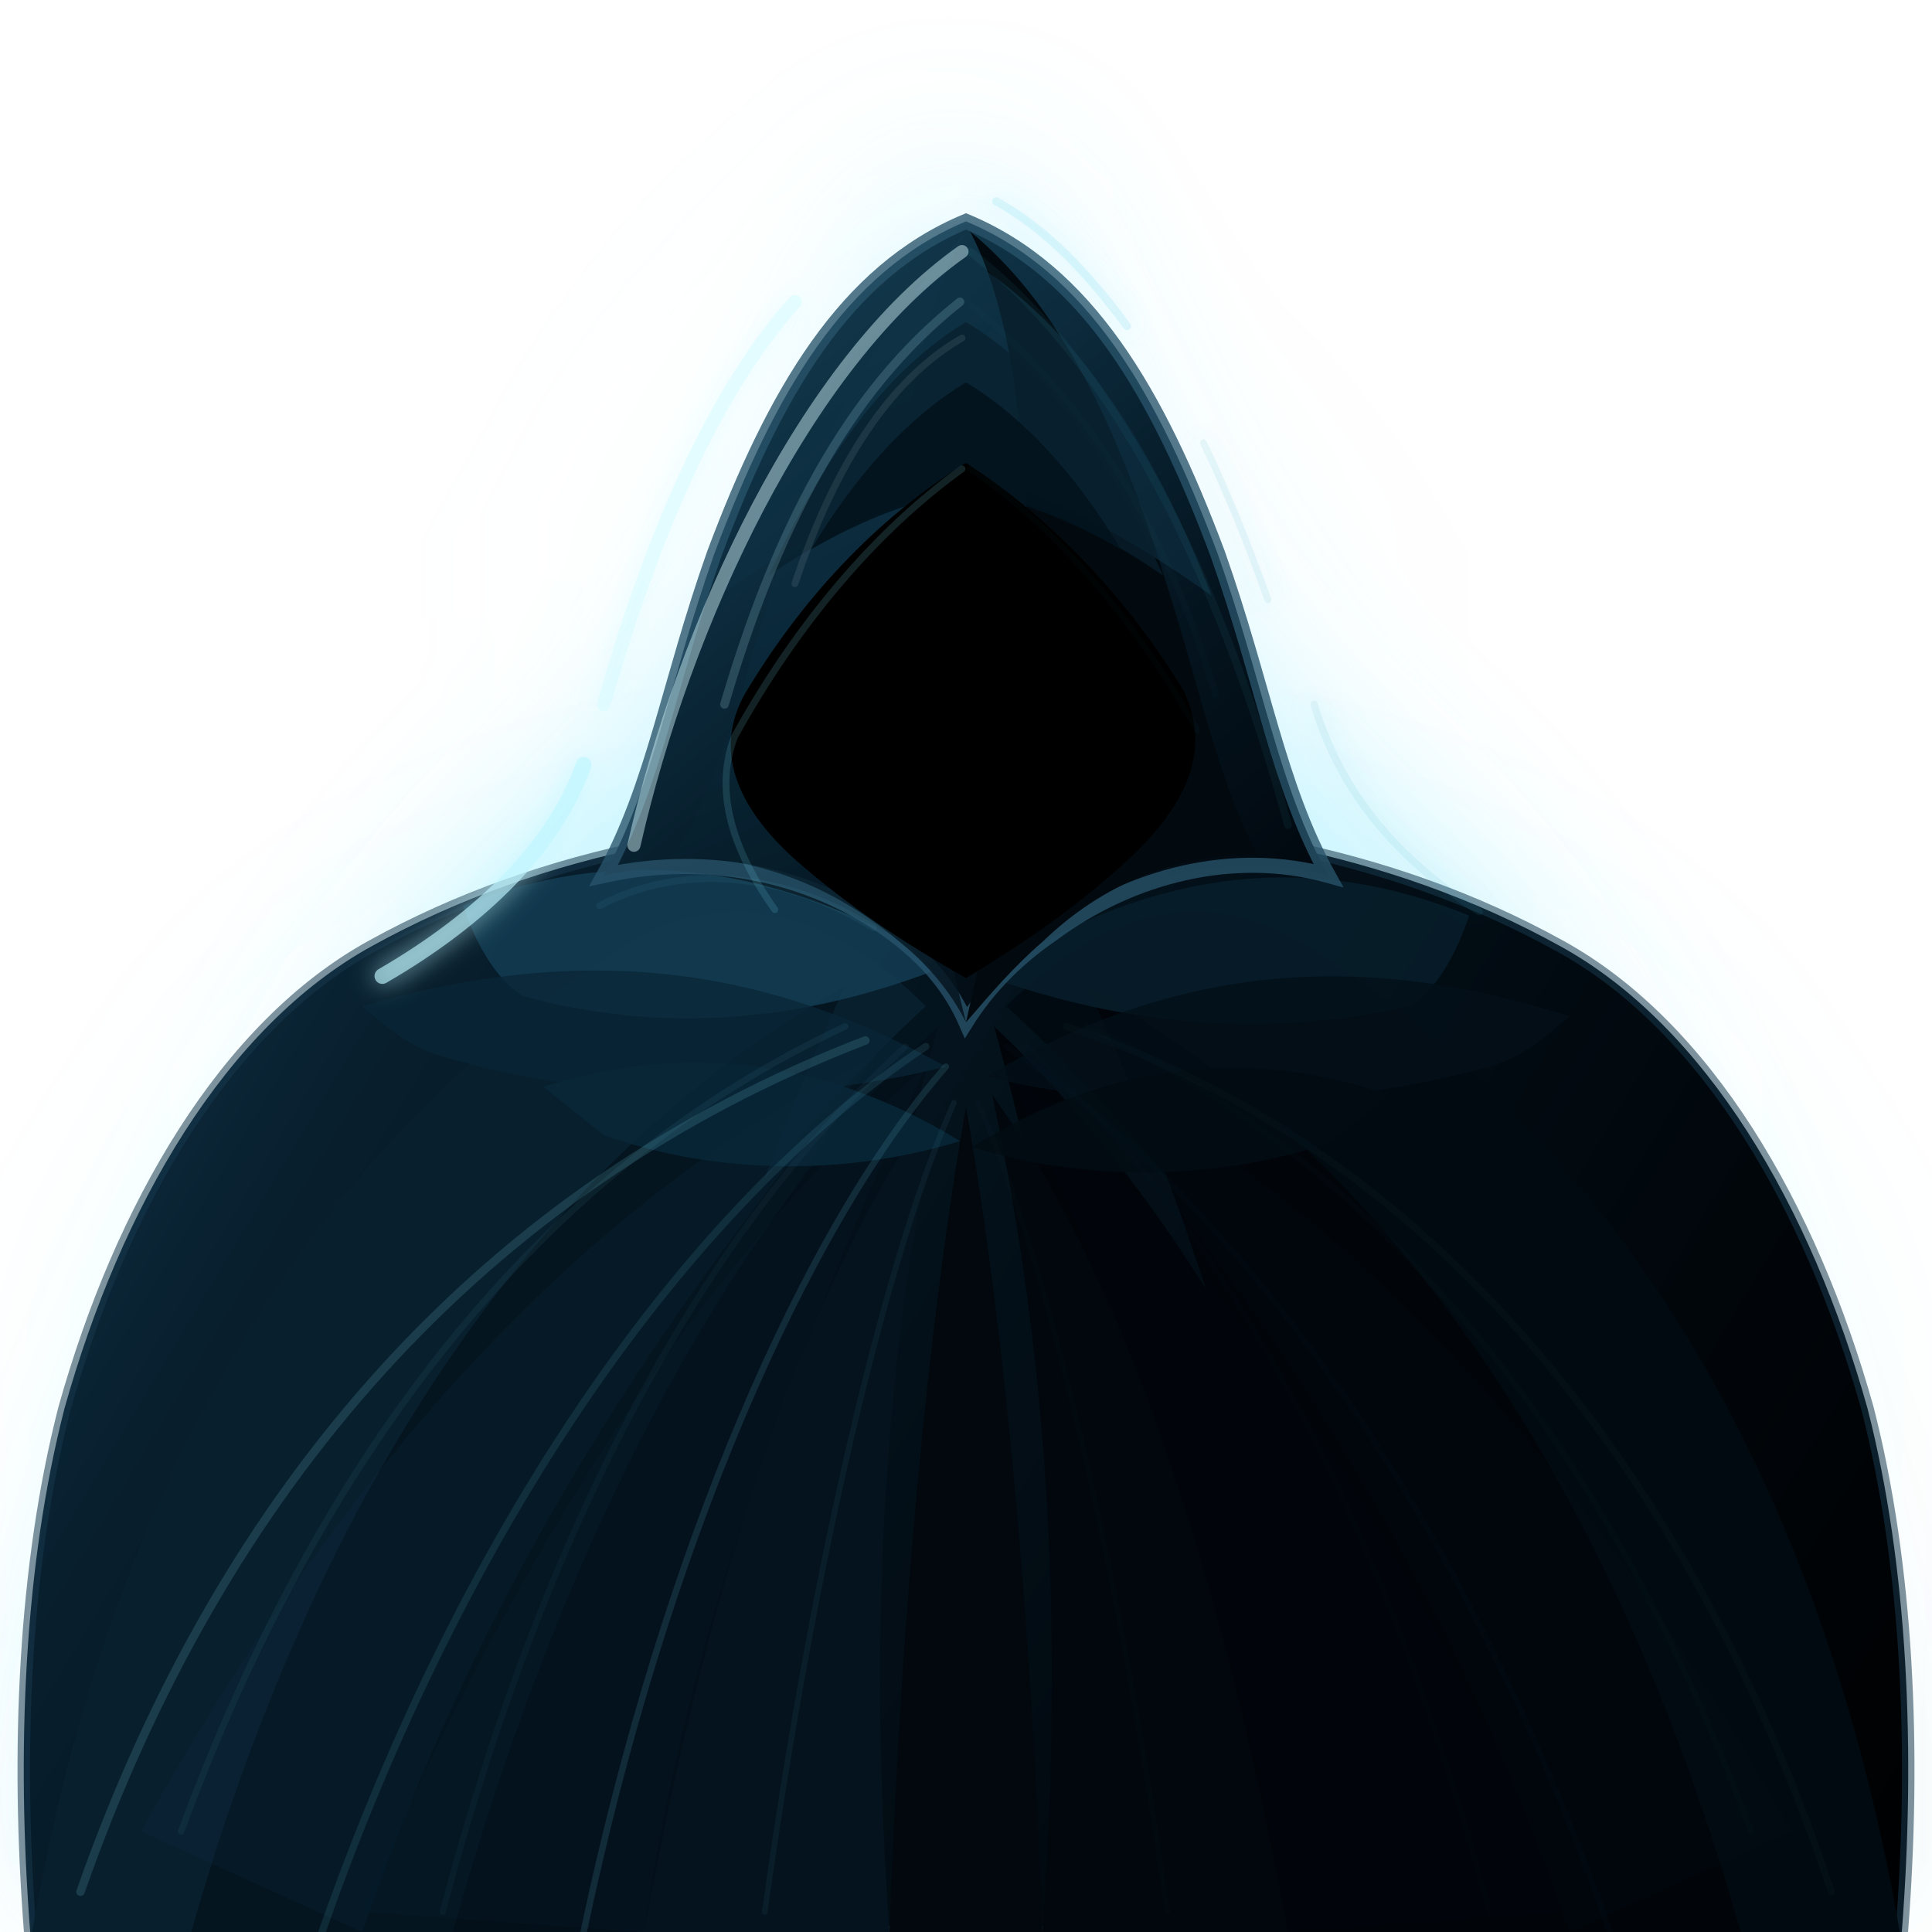
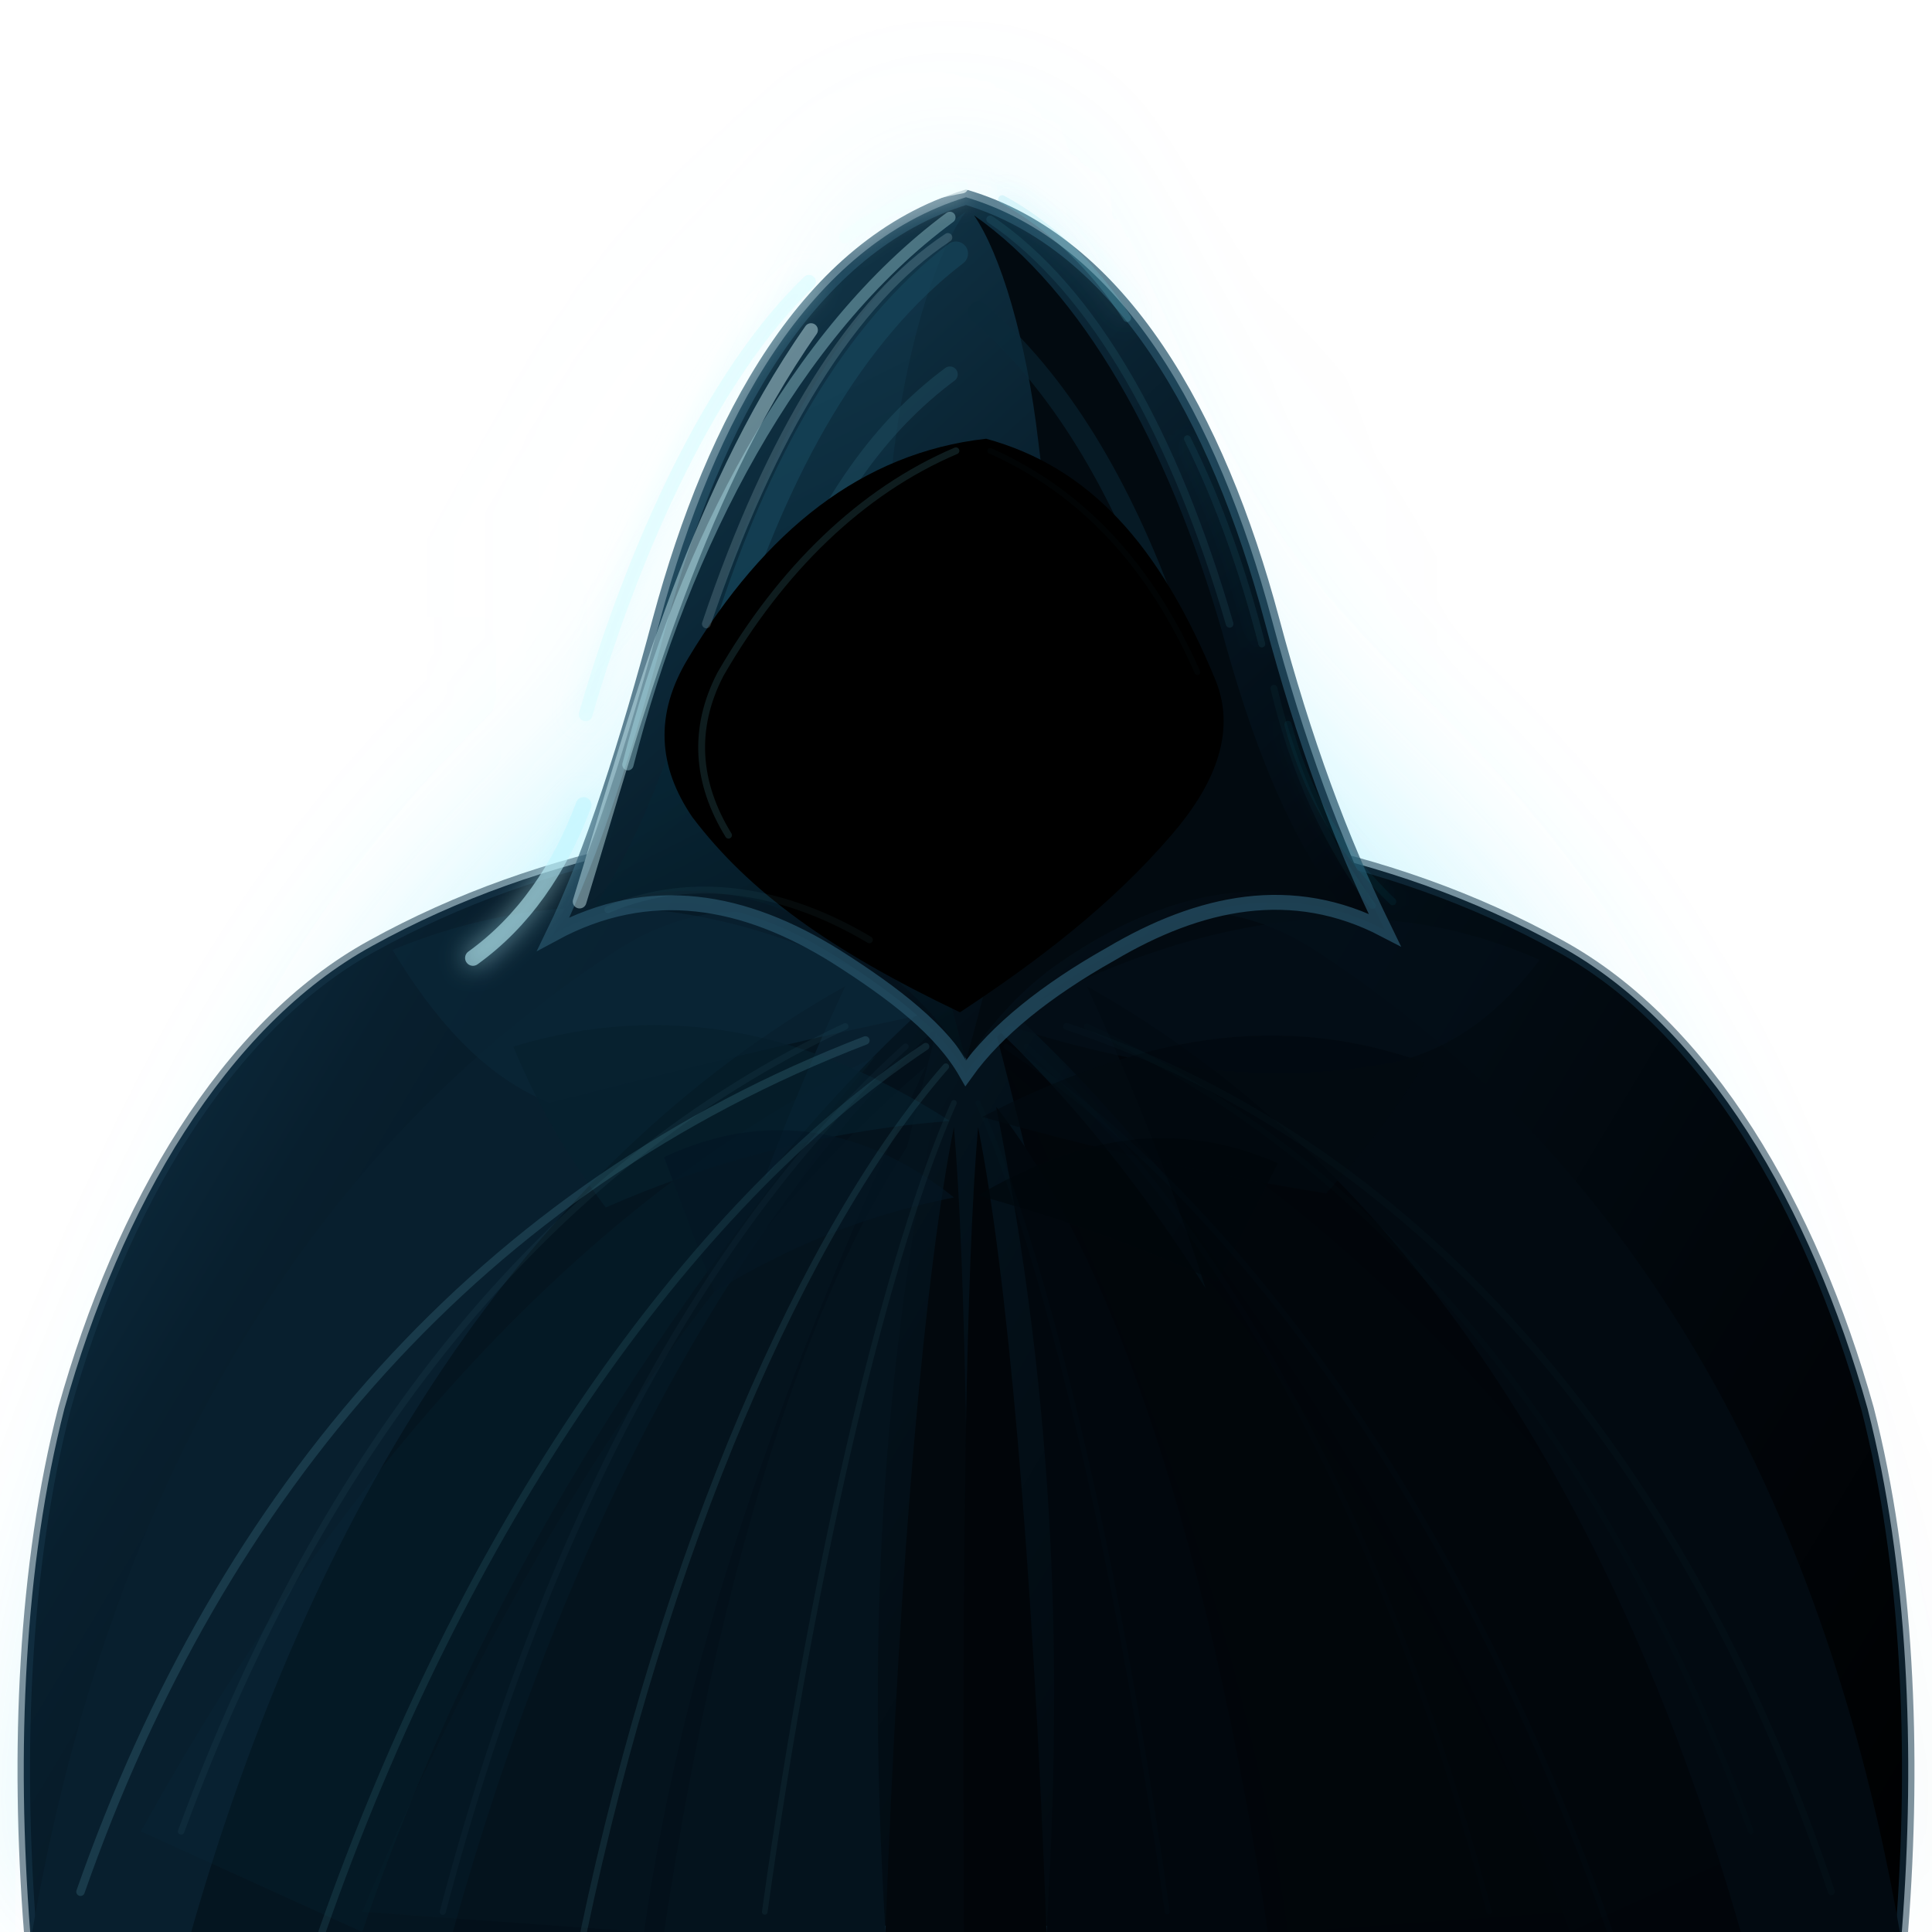
- <svg xmlns="http://www.w3.org/2000/svg" viewBox="0 0 96 96" role="img" aria-labelledby="t d" data-brand-vector-source="reference-derived-contours-v8-23">
+ <svg xmlns="http://www.w3.org/2000/svg" viewBox="0 0 96 96" role="img" aria-labelledby="t d" data-brand-vector-source="reference-derived-contours-v8-24">
  <defs>
    <linearGradient id="mantle" x1="2" y1="42" x2="92" y2="96" gradientUnits="userSpaceOnUse">
      <stop stop-color="#12364b" />
      <stop offset=".18" stop-color="#081f2e" />
      <stop offset=".48" stop-color="#031019" />
      <stop offset=".78" stop-color="#01060b" />
      <stop offset="1" stop-color="#000102" />
    </linearGradient>
-     <linearGradient id="hood" x1="31" y1="10" x2="66" y2="52" gradientUnits="userSpaceOnUse">
-       <stop stop-color="#1c455b" />
-       <stop offset=".3" stop-color="#0d2e40" />
-       <stop offset=".62" stop-color="#04141f" />
+     <linearGradient id="hood" x1="28" y1="9" x2="69" y2="54" gradientUnits="userSpaceOnUse">
+       <stop stop-color="#1b455a" />
+       <stop offset=".28" stop-color="#0d2c3d" />
+       <stop offset=".62" stop-color="#04131e" />
      <stop offset="1" stop-color="#010307" />
    </linearGradient>
-     <linearGradient id="hoodLeft" x1="31" y1="11" x2="49" y2="51" gradientUnits="userSpaceOnUse">
-       <stop stop-color="#174056" />
-       <stop offset=".5" stop-color="#0a293a" />
-       <stop offset="1" stop-color="#031019" />
+     <linearGradient id="hoodLeft" x1="28" y1="11" x2="49" y2="53" gradientUnits="userSpaceOnUse">
+       <stop stop-color="#173f55" />
+       <stop offset=".52" stop-color="#082737" />
+       <stop offset="1" stop-color="#021018" />
    </linearGradient>
    <filter id="mist" x="-100%" y="-100%" width="300%" height="300%">
      <feGaussianBlur stdDeviation="4.1" />
    </filter>
    <filter id="glow" x="-140%" y="-140%" width="380%" height="380%">
      <feGaussianBlur stdDeviation=".62" result="b" />
      <feMerge>
        <feMergeNode in="b" />
        <feMergeNode in="SourceGraphic" />
      </feMerge>
    </filter>
  </defs>
  <g data-brand-atmosphere="" filter="url(#mist)">
-     <path d="M11 95C6 73 14 52 30 38C40 29 43 17 48 8C53 17 56 29 66 38C82 52 90 73 83 95C70 69 59 56 48 52C36 56 24 70 11 95Z" fill="#62e3ff" fill-opacity=".34" />
-     <path d="M0 96C4 74 14 56 30 42C18 63 12 81 11 96Z" fill="#32cde8" fill-opacity=".19" />
-     <path d="M96 96C92 74 82 56 66 42C78 63 84 81 85 96Z" fill="#167b93" fill-opacity=".08" />
-     <path d="M28 30C33 19 40 11 47 9" fill="none" stroke="#b5f6ff" stroke-opacity=".11" stroke-width="1.6" stroke-linecap="round" />
-     <path d="M69 31C64 20 56 12 49 9" fill="none" stroke="#349bb3" stroke-opacity=".04" stroke-width="1.15" stroke-linecap="round" />
+     <path d="M11 95C6 73 14 52 30 38C40 29 43 17 48 8C53 17 56 29 66 38C82 52 90 73 83 95C70 69 59 56 48 52C36 56 24 70 11 95Z" fill="#62e3ff" fill-opacity=".3" />
+     <path d="M0 96C4 74 14 56 30 42C18 63 12 81 11 96Z" fill="#32cde8" fill-opacity=".17" />
+     <path d="M96 96C92 74 82 56 66 42C78 63 84 81 85 96Z" fill="#167b93" fill-opacity=".07" />
+     <path d="M28 30C33 19 40 11 47 9" fill="none" stroke="#b5f6ff" stroke-opacity=".1" stroke-width="1.6" stroke-linecap="round" />
+     <path d="M69 31C64 20 56 12 49 9" fill="none" stroke="#349bb3" stroke-opacity=".035" stroke-width="1.15" stroke-linecap="round" />
  </g>
-   <path d="M48 40.8C37 40.5 27 42.3 18.5 47C11.2 51 6 60 3.2 70C1.2 77.8.8 87 1.5 96M48 40.8C59 40.5 69 42.3 77.5 47C84.8 51 90 60 92.8 70C94.8 77.8 95.2 87 94.5 96" fill="none" stroke="#55dff7" stroke-opacity=".085" stroke-width="1.65" stroke-linecap="round" filter="url(#mist)" />
  <g data-brand-energy="" fill="none" stroke-linecap="round">
-     <path d="M13 57C10 62 9 68 9 74" stroke="#63d8ec" stroke-opacity=".055" stroke-width=".34" />
-     <path d="M83 57C86 62 87 68 87 74" stroke="#26778b" stroke-opacity=".022" stroke-width=".3" />
+     <path d="M13 57C10 62 9 68 9 74" stroke="#63d8ec" stroke-opacity=".05" stroke-width=".34" />
+     <path d="M83 57C86 62 87 68 87 74" stroke="#26778b" stroke-opacity=".02" stroke-width=".3" />
  </g>
  <path data-brand-cloak="" d="M48 40.8C37 40.5 27 42.3 18.5 47C11.2 51 6 60 3.2 70C1.2 77.8.8 87 1.5 96H94.5C95.2 87 94.8 77.8 92.8 70C90 60 84.8 51 77.5 47C69 42.3 59 40.5 48 40.8Z" fill="url(#mantle)" stroke="#17394c" stroke-opacity=".54" stroke-width=".62" />
  <g data-brand-folds="">
    <path d="M1.6 96C4.8 77.5 13 58.5 31 47C36 44 41 45 46 50C34 61 24 78 18 96Z" fill="#081f2e" />
    <path d="M94.4 96C91.2 77.5 83 58.5 65 47C60 44 55 45 50 50C62 61 72 78 78 96Z" fill="#020a11" />
    <path d="M9.5 96C15.5 75 26 58 42 49C35 64 31 80 30 96Z" fill="#041520" />
    <path d="M86.5 96C80.5 75 70 58 54 49C61 64 65 80 66 96Z" fill="#01050a" />
    <path d="M22.5 96C27.8 77 36 61 46.6 51C42.2 67.5 39.8 82.5 40 96Z" fill="#03101a" />
    <path d="M73.5 96C68.2 77 60 61 49.4 51C53.8 67.5 56.2 82.5 56 96Z" fill="#01050a" />
-     <path d="M32 96C35.5 77 40.5 63 46.7 54.4C43.7 68.5 43.2 82 44.2 96Z" fill="#04131d" />
-     <path d="M64 96C60.5 77 55.5 63 49.3 54.4C52.3 68.5 52.8 82 51.8 96Z" fill="#01070d" />
-     <path d="M44.2 96C44.9 77 46.5 63.5 48 55C49.5 63.5 51.1 77 51.8 96Z" fill="#02080d" />
-     <path d="M7 91C17 73 29 59.5 43.5 52.5C33 65 24 78.5 18 96Z" fill="#0c3044" fill-opacity=".18" />
-     <path d="M89 91C79 73 67 59.5 52.5 52.5C63 65 72 78.5 78 96Z" fill="#04131d" fill-opacity=".12" />
-     <path d="M18 95C26 76 36 61.5 46 53C39 68 34 82 32 96Z" fill="#082434" fill-opacity=".16" />
-     <path d="M78 95C70 76 60 61.5 50 53C57 68 62 82 64 96Z" fill="#020b12" fill-opacity=".12" />
+     <path d="M33 96C36 76 41 62 46.5 55C43.5 70 43.2 83 44 96Z" fill="#04131d" />
+     <path d="M63 96C60 76 55 62 49.5 55C52.5 70 52.8 83 52 96Z" fill="#01070d" />
+     <path d="M44 96C44.7 77 46 63 47.4 56C48 63 48.2 77 48.1 96Z" fill="#02080d" />
+     <path d="M52 96C51.3 77 50 63 48.6 56C48 63 47.8 77 47.9 96Z" fill="#010509" />
+     <path d="M7 91C17 73 29 59.5 43.5 52.5C33 65 24 78.5 18 96Z" fill="#0c3044" fill-opacity=".16" />
+     <path d="M89 91C79 73 67 59.5 52.5 52.5C63 65 72 78.5 78 96Z" fill="#04131d" fill-opacity=".1" />
+     <path d="M18 95C26 76 36 61.5 46 53C39 68 34 82 32 96Z" fill="#082434" fill-opacity=".14" />
+     <path d="M78 95C70 76 60 61.5 50 53C57 68 62 82 64 96Z" fill="#020b12" fill-opacity=".1" />
  </g>
-   <g data-brand-collar="" opacity=".88">
-     <path d="M23 45C31 41.8 39 43 47 48C40 50.8 33 51.4 26 49.5C24.5 48.6 23.5 46.5 23 45Z" fill="#123b52" />
-     <path d="M73 45.5C65 42.2 57 43.2 49 48.5C56 51 63 51.6 70 50C71.5 49.2 72.5 47 73 45.5Z" fill="#071d2a" />
-     <path d="M18 50C29 46.8 38 48 47 53C39 55 30 54.8 22 52.5C20.2 52 19 50.8 18 50Z" fill="#0a2738" fill-opacity=".78" />
-     <path d="M78 50.5C67 47 58 48.2 49 53.5C57 55.4 66 55.2 74 53C75.8 52.5 77 51.3 78 50.5Z" fill="#031019" fill-opacity=".8" />
-     <path d="M27 54C34 51.8 41 52.6 47.7 56.7C41.5 58.6 35 58.2 30 56.4Z" fill="#082738" />
-     <path d="M69 54.4C62 52 55 52.8 48.3 57C54.5 58.9 61 58.5 66 56.8Z" fill="#020b12" />
+   <g data-brand-collar="" opacity=".82">
+     <path d="M19.5 47.2C28.5 43.5 37.4 44.7 46.4 50.3C39.2 51.8 33.2 53.3 27.3 54.8C23.9 53.4 21.5 50.5 19.5 47.2Z" fill="#0a2939" fill-opacity=".7" />
+     <path d="M76.5 47.7C68.7 44.2 59.8 45.1 49.6 50.8C56.5 53.1 63.1 54 69.2 52.8C72.3 52.1 74.6 50.2 76.5 47.7Z" fill="#031019" fill-opacity=".72" />
+     <path d="M25.5 52C33.1 49.7 40.2 51.2 47.2 55.7C40.8 56.2 35.1 57.8 30.1 60C28.2 57.5 26.7 54.9 25.5 52Z" fill="#06202f" fill-opacity=".72" />
+     <path d="M70.8 52.8C63.5 50.2 56.6 51.5 48.8 55.5C55.2 57.3 60.8 58.5 65.9 59.3C67.8 57.2 69.5 55 70.8 52.8Z" fill="#020a10" fill-opacity=".78" />
+     <path d="M33 57.5C38.1 55.1 43 56 47.4 59.5C42.8 60.4 38.9 62.1 35.5 64.2Z" fill="#041725" fill-opacity=".72" />
+     <path d="M63.5 57.8C58.5 55.6 53.7 56.4 48.6 59.4C53.3 60.7 57.2 62.2 60.5 63.7Z" fill="#01070c" fill-opacity=".8" />
  </g>
-   <path data-brand-hood="" d="M48 11C42 13.5 38.5 19.5 35.5 27.5C33.2 34 32.5 39 30 43.5C35.5 42.3 40.7 43.6 44.5 46.5C46.2 47.8 47.3 49.2 48 50.8C49 49.2 50.4 47.7 52.3 46.4C56.2 43.5 61.3 42.2 66 43.5C63.5 39 62.8 34 60.5 27.5C57.5 19.5 54 13.5 48 11Z" fill="url(#hood)" stroke="#28546a" stroke-opacity=".78" stroke-width=".75" />
-   <path d="M48 11.5C43.8 16 40.8 21.5 38.6 28.5C36.8 34.3 35.8 38.8 33.5 42.5C37.6 42.6 41.4 44 44.7 46.8C46.2 48 47.3 49.4 48 50.8C45.8 42 44.5 33.7 44.8 26C45 19.5 46.2 14.5 48 11.5Z" fill="url(#hoodLeft)" fill-opacity=".82" />
-   <path d="M48.2 11.5C52.5 15 55.5 21 57.8 28.5C59.6 34 60.5 38.8 62.5 42.5C58.5 42.4 54.8 43.9 51.8 46.8C50.4 48 49.2 49.4 48 50.8C50 42 51.3 33.7 51 26C50.8 19.5 49.8 14.5 48.2 11.5Z" fill="#020a10" />
-   <g data-brand-hood-layers="">
-     <path d="M48 12.8C42.5 16.2 38.7 22.1 35.8 29.6C39.7 26.8 43.8 24.6 48 23.2C52.2 24.6 56.3 26.8 60.2 29.6C57.3 22.1 53.5 16.2 48 12.8Z" fill="#0e3143" fill-opacity=".58" />
-     <path d="M48 16C44 18.4 40.8 22.9 38.2 28.6C41.4 26.4 44.7 24.9 48 24C51.3 24.9 54.6 26.4 57.8 28.6C55.2 22.9 52 18.4 48 16Z" fill="#071f2d" fill-opacity=".72" />
-     <path d="M48 19C45 20.8 42.4 23.8 40.3 27.3C42.9 25.8 45.5 24.8 48 24.4C50.5 24.8 53.1 25.8 55.7 27.3C53.6 23.8 51 20.8 48 19Z" fill="#03131d" fill-opacity=".9" />
+   <path data-brand-hood="" d="M48 9.8C40.2 12.2 35.5 20.8 32.8 30.8C31.2 36.8 29.4 42.5 27.5 46.4C32.3 43.8 37 44.7 41.5 47.5C44.5 49.4 46.8 51.2 48 53.3C49.5 51.2 52 49.2 55.2 47.4C59.6 44.8 64.2 43.8 68.8 46.2C66.6 41.7 64.8 36.8 63.2 30.8C60.5 20.7 55.7 12.1 48 9.8Z" fill="url(#hood)" stroke="#28546a" stroke-opacity=".72" stroke-width=".74" />
+   <path d="M48 10.5C42.5 14.4 38 22 35.2 31.5C33.5 37 31.8 41.8 29.5 45.1C34.4 43.3 39.2 44.5 43.7 48C45.5 49.4 47 51 48 52.7C45 41.8 43.2 31 44.5 21.8C45.2 16.7 46.6 12.4 48 10.5Z" fill="url(#hoodLeft)" fill-opacity=".86" />
+   <path d="M48.4 10.7C53.8 14.5 58 22 60.7 31.3C62.2 36.8 63.9 41.2 66.5 44.8C61.8 43.5 57.2 44.7 52.7 47.8C50.8 49.1 49.3 50.8 48 52.7C51.2 41.2 52.8 31 51.6 22C51 16.8 49.7 12.6 48.4 10.7Z" fill="#020a10" />
+   <g data-brand-hood-layers="" fill="none" stroke-linecap="round">
+     <path d="M47.5 12.6C42.4 16.5 38.7 23.1 36.1 31.2C39.9 28.1 43.5 25.7 47.6 23.9" stroke="#17475d" stroke-opacity=".62" stroke-width="1.2" />
+     <path d="M48.6 15.5C52.6 18.9 55.7 24.1 58 30.5C54.9 28.2 52.1 26.4 48.4 25" stroke="#0b2b3b" stroke-opacity=".5" stroke-width="1.05" />
+     <path d="M47.2 18.6C43.7 21.2 41.2 24.9 39.3 29.4" stroke="#24576b" stroke-opacity=".4" stroke-width=".78" />
  </g>
-   <path data-brand-face-void="" d="M48 23C43.5 25.8 39.8 29.8 37 34.5C35.5 37.2 36.5 40 39.5 42.7C42.1 45 45 46.9 48 48.6C51 46.8 53.9 44.8 56.5 42.3C59 39.8 60.2 37.2 58.8 34.3C56 29.7 52.3 25.8 48 23Z" fill="#000" />
-   <path d="M47.8 23.3C43.5 26.4 39.6 31 36.5 36.6C35.5 39.2 36.3 42.1 38.5 45.2" fill="none" stroke="#72d7e8" stroke-opacity=".16" stroke-width=".34" stroke-linecap="round" />
-   <path d="M48.2 23.3C52.5 26.2 56.4 30.8 59.5 36.3" fill="none" stroke="#226d80" stroke-opacity=".045" stroke-width=".28" stroke-linecap="round" />
+   <path data-brand-face-void="" d="M49 21.8C42.8 22.5 38 26.4 34.2 32.7C32.5 35.5 32.7 38.1 34.4 40.6C37.2 44.3 41.2 47.2 47.7 50.3C51.5 47.8 55.2 45 58.2 41.5C60.2 39.2 61.5 36.5 60.4 33.8C57.6 27 54.1 23.2 49 21.8Z" fill="#000" />
  <g data-brand-texture="" fill="none" stroke-linecap="round">
-     <path d="M31.5 42C34 31 40 18 47.8 12.5" stroke="#d9fbff" stroke-opacity=".45" stroke-width=".65" />
-     <path d="M36 35C38.5 26.5 42 19.5 47.7 15" stroke="#b8f2fc" stroke-opacity=".18" stroke-width=".43" />
-     <path d="M39.5 29C41.5 23 44.3 18.8 47.8 16.8" stroke="#e9feff" stroke-opacity=".09" stroke-width=".34" />
-     <path d="M64 41C61 30 56 18.5 48.2 12.5" stroke="#42abc1" stroke-opacity=".07" stroke-width=".38" />
-     <path d="M60.4 34.5C58.1 26.8 54.4 20.2 48.3 15.2" stroke="#28778b" stroke-opacity=".035" stroke-width=".31" />
-     <path d="M29.8 45C34 42.8 39 43.4 43.4 46.1" stroke="#71cadc" stroke-opacity=".06" stroke-width=".34" />
+     <path d="M47.5 22.4C42.8 24.4 38.8 28.3 35.8 33.5C34.4 36.2 34.6 38.9 36.2 41.5" stroke="#72d7e8" stroke-opacity=".13" stroke-width=".34" />
+     <path d="M49.2 22.4C53.9 24.5 57.2 28.2 59.5 33.4" stroke="#226d80" stroke-opacity=".04" stroke-width=".28" />
+     <path d="M28.8 44.8C31.5 36 34.4 24.8 40.3 16.4" stroke="#d9fbff" stroke-opacity=".43" stroke-width=".68" />
+     <path d="M31.2 38C34 27 39.5 16.5 47.2 10.8" stroke="#bff7ff" stroke-opacity=".34" stroke-width=".56" />
+     <path d="M35.1 31C38.3 21.5 42.4 14.9 47.1 11.8" stroke="#d7fbff" stroke-opacity=".17" stroke-width=".44" />
+     <path d="M49.2 10.9C54.4 14.4 58.4 21.7 61.1 31" stroke="#59c1d3" stroke-opacity=".1" stroke-width=".38" />
+     <path d="M63.3 34.2C64.3 38.4 66 42.1 68.2 45" stroke="#2b8ea2" stroke-opacity=".065" stroke-width=".34" />
+     <path d="M30.2 45.2C34.4 43.4 39 44.2 43.2 46.7" stroke="#71cadc" stroke-opacity=".05" stroke-width=".34" />
  </g>
  <g data-brand-rim-light="" fill="none" stroke-linecap="round" filter="url(#glow)">
-     <path d="M19 48.5C24 45.6 27.6 42 29 38" stroke="#bff7ff" stroke-opacity=".64" stroke-width=".78" />
-     <path d="M30 35C32 28 35 20 39.5 15" stroke="#d8fbff" stroke-opacity=".56" stroke-width=".68" />
-     <path d="M41.5 12.5C43.5 10.8 45.5 10 47.5 9.5" stroke="#f4ffff" stroke-opacity=".7" stroke-width=".62" />
-     <path d="M49.5 10C52 11.4 54 13.5 56 16.2" stroke="#71dced" stroke-opacity=".19" stroke-width=".4" />
-     <path d="M59.8 22C61 24.5 62 27 63 29.8" stroke="#4bbbd0" stroke-opacity=".11" stroke-width=".34" />
-     <path d="M65.3 35C66.5 39 69 42.4 73.5 45.3" stroke="#36a7bf" stroke-opacity=".09" stroke-width=".36" />
+     <path d="M23.5 47.6C26 45.8 27.8 43.2 29 40" stroke="#bff7ff" stroke-opacity=".56" stroke-width=".78" />
+     <path d="M29.1 35.5C31.5 27.2 35.4 18.6 40.2 14" stroke="#d8fbff" stroke-opacity=".52" stroke-width=".68" />
+     <path d="M42 11.8C44.1 10.2 46.1 9.6 47.8 9.3" stroke="#f4ffff" stroke-opacity=".68" stroke-width=".62" />
+     <path d="M49.8 9.9C52.2 11.2 54.4 13.3 56 15.8" stroke="#71dced" stroke-opacity=".18" stroke-width=".4" />
+     <path d="M59 21.8C60.6 25 61.8 28.5 62.7 32" stroke="#4bbbd0" stroke-opacity=".09" stroke-width=".34" />
+     <path d="M64 36C65 39.7 66.8 42.5 69.2 44.8" stroke="#36a7bf" stroke-opacity=".07" stroke-width=".36" />
  </g>
  <g data-brand-seams="" fill="none" stroke-linecap="round">
-     <path d="M4 94C11 74 24 59 43 51.7" stroke="#72cbdc" stroke-opacity=".17" stroke-width=".42" />
-     <path d="M16 96C23 76 34 60 46 52" stroke="#5cb1c3" stroke-opacity=".14" stroke-width=".36" />
-     <path d="M29 96C33 77 40 61 47 53" stroke="#5aa6b6" stroke-opacity=".17" stroke-width=".32" />
-     <path d="M91 94C84 73 71 57 53 51" stroke="#286d7f" stroke-opacity=".042" stroke-width=".34" />
-     <path d="M80 96C73 76 62 60 50 52" stroke="#195669" stroke-opacity=".032" stroke-width=".28" />
-     <path d="M9 91C16 72 27 58 42 51" stroke="#64bfd1" stroke-opacity=".07" stroke-width=".32" />
-     <path d="M87 91C80 72 69 58 54 51" stroke="#1d6274" stroke-opacity=".025" stroke-width=".28" />
-     <path d="M22 95C27 76 35 61 45 52" stroke="#69c5d7" stroke-opacity=".045" stroke-width=".3" />
-     <path d="M74 95C69 76 61 61 51 52" stroke="#1a5768" stroke-opacity=".022" stroke-width=".26" />
-     <path d="M38 95C40.5 77 44.2 62 47.4 54.8" stroke="#4d98aa" stroke-opacity=".09" stroke-width=".28" />
-     <path d="M58 95C55.5 77 51.8 62 48.6 54.8" stroke="#1e6071" stroke-opacity=".035" stroke-width=".25" />
+     <path d="M4 94C11 74 24 59 43 51.7" stroke="#72cbdc" stroke-opacity=".16" stroke-width=".42" />
+     <path d="M16 96C23 76 34 60 46 52" stroke="#5cb1c3" stroke-opacity=".13" stroke-width=".36" />
+     <path d="M29 96C33 77 40 61 47 53" stroke="#5aa6b6" stroke-opacity=".14" stroke-width=".32" />
+     <path d="M91 94C84 73 71 57 53 51" stroke="#286d7f" stroke-opacity=".04" stroke-width=".34" />
+     <path d="M80 96C73 76 62 60 50 52" stroke="#195669" stroke-opacity=".03" stroke-width=".28" />
+     <path d="M9 91C16 72 27 58 42 51" stroke="#64bfd1" stroke-opacity=".06" stroke-width=".32" />
+     <path d="M87 91C80 72 69 58 54 51" stroke="#1d6274" stroke-opacity=".022" stroke-width=".28" />
+     <path d="M22 95C27 76 35 61 45 52" stroke="#69c5d7" stroke-opacity=".04" stroke-width=".3" />
+     <path d="M74 95C69 76 61 61 51 52" stroke="#1a5768" stroke-opacity=".02" stroke-width=".26" />
+     <path d="M38 95C40.5 77 44.2 62 47.4 54.8" stroke="#4d98aa" stroke-opacity=".08" stroke-width=".28" />
+     <path d="M58 95C55.5 77 51.8 62 48.6 54.8" stroke="#1e6071" stroke-opacity=".03" stroke-width=".25" />
  </g>
</svg>
